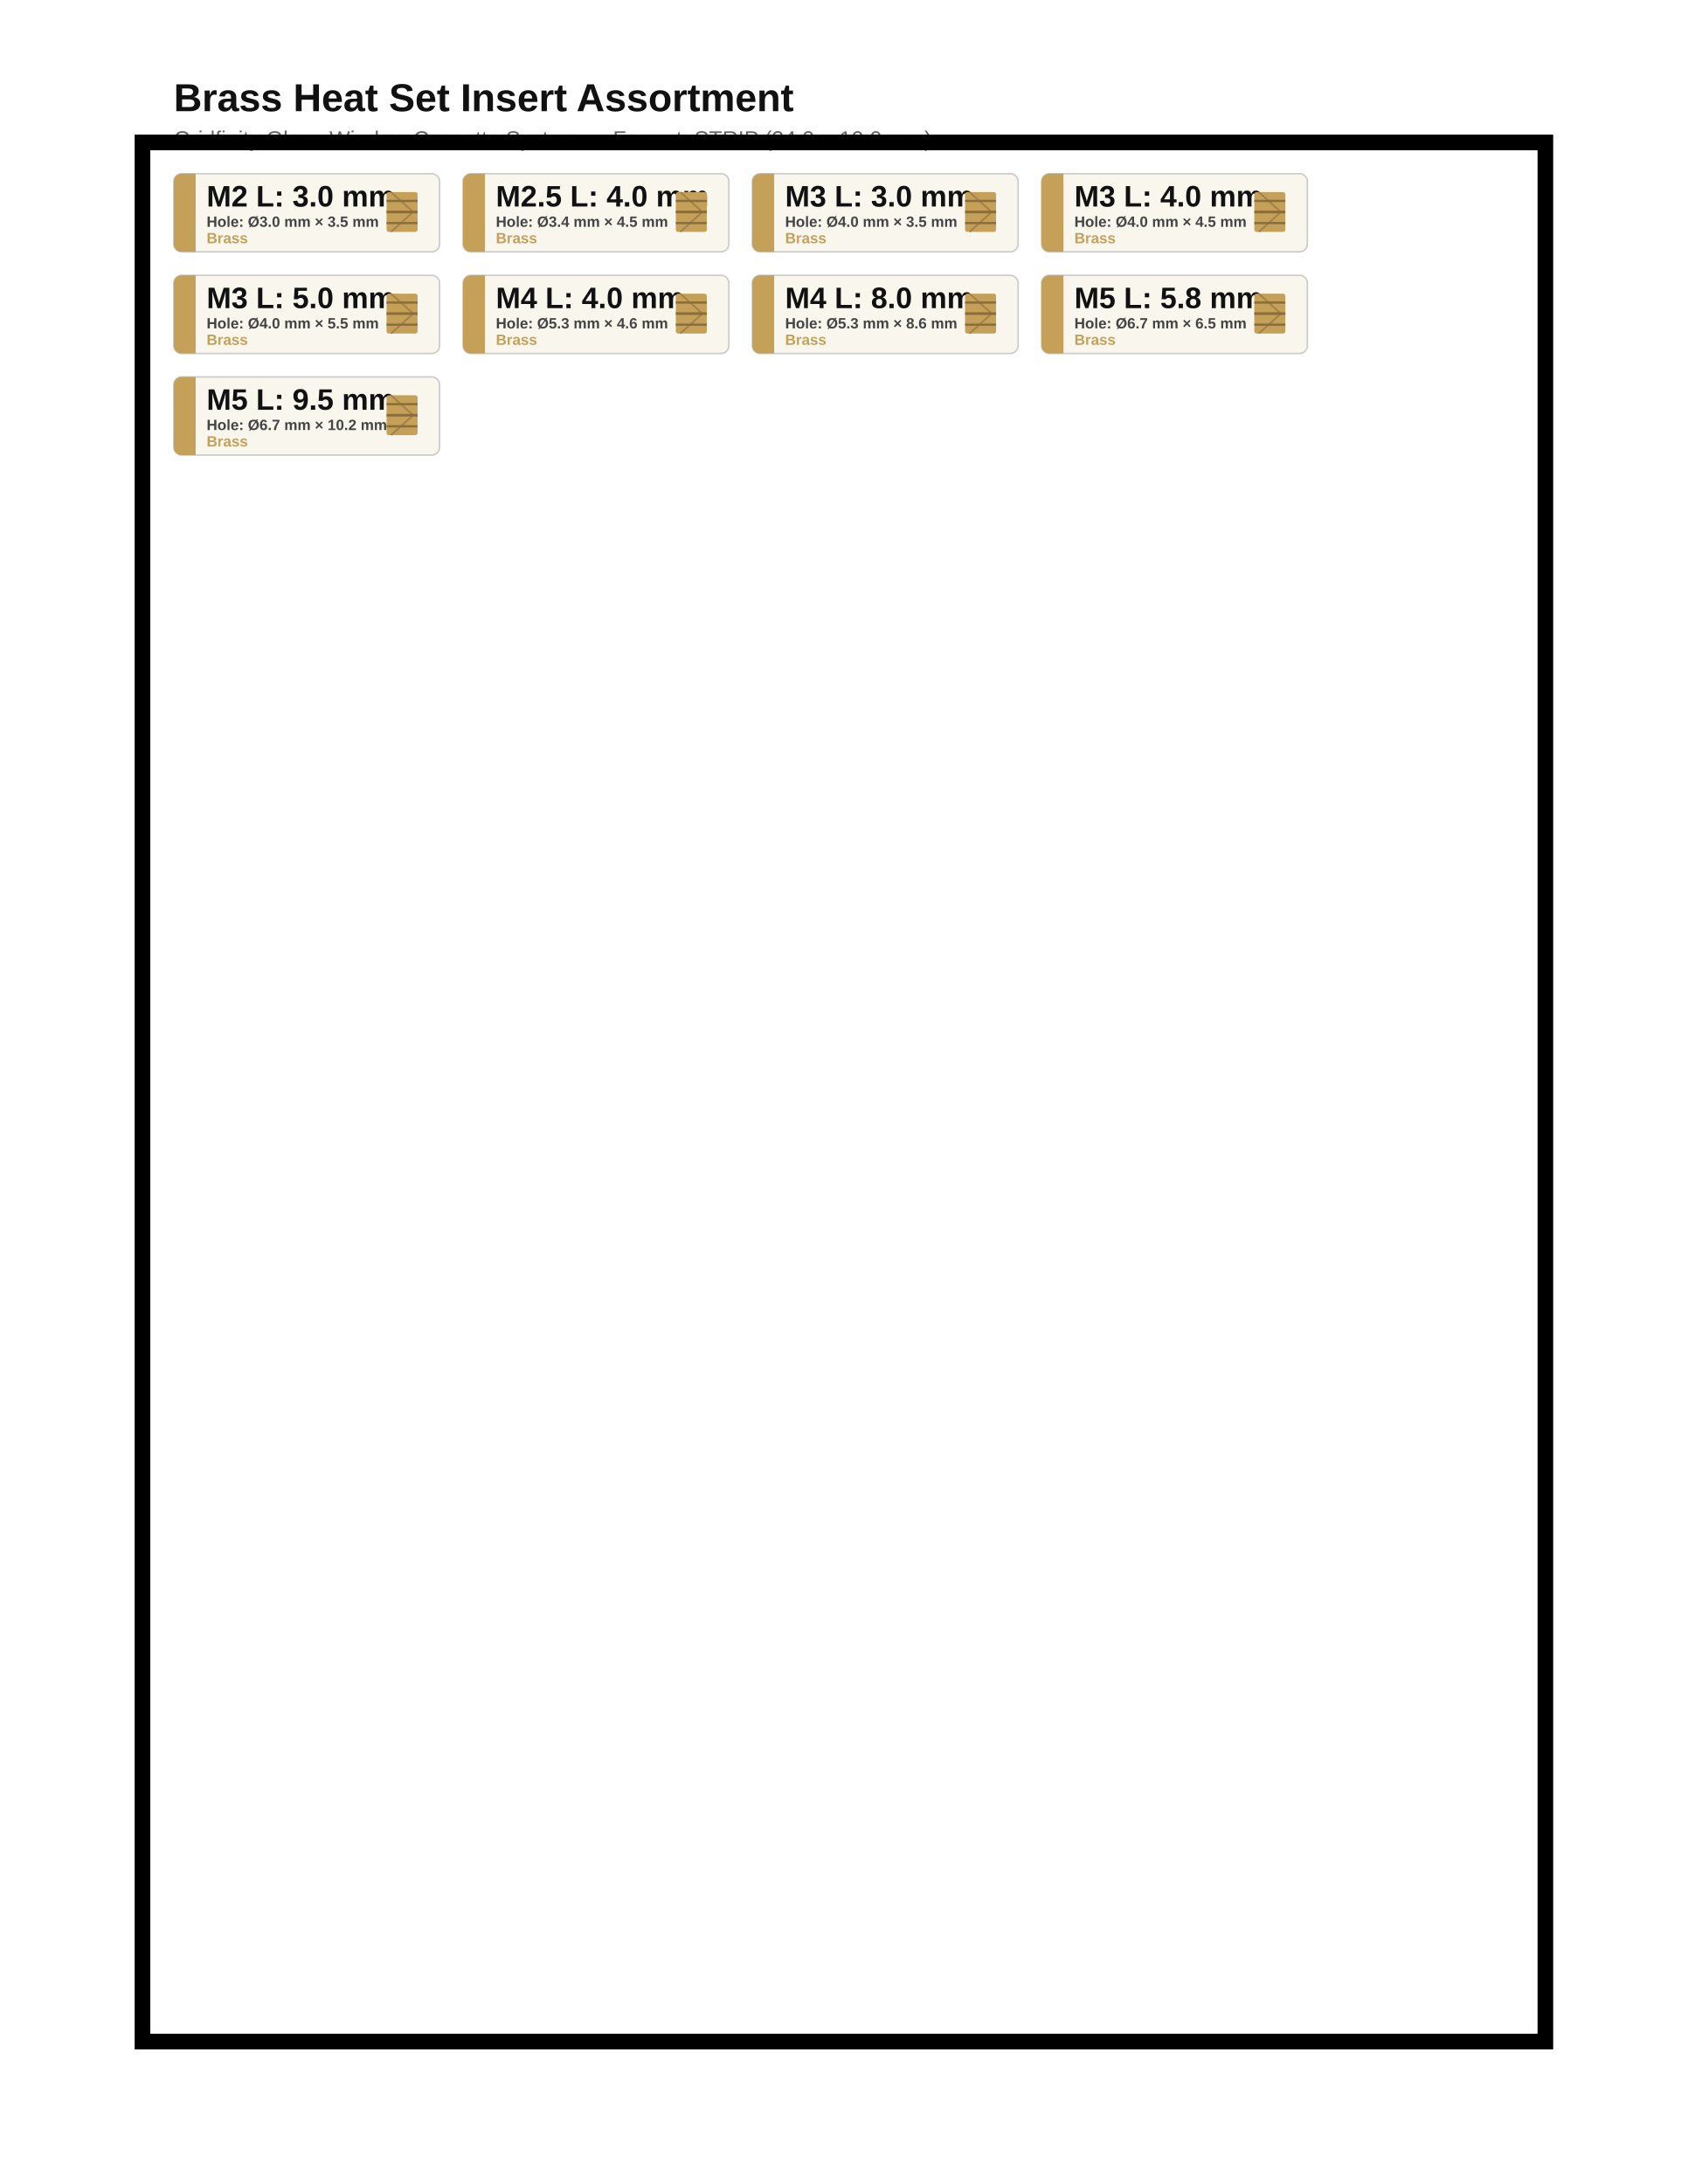
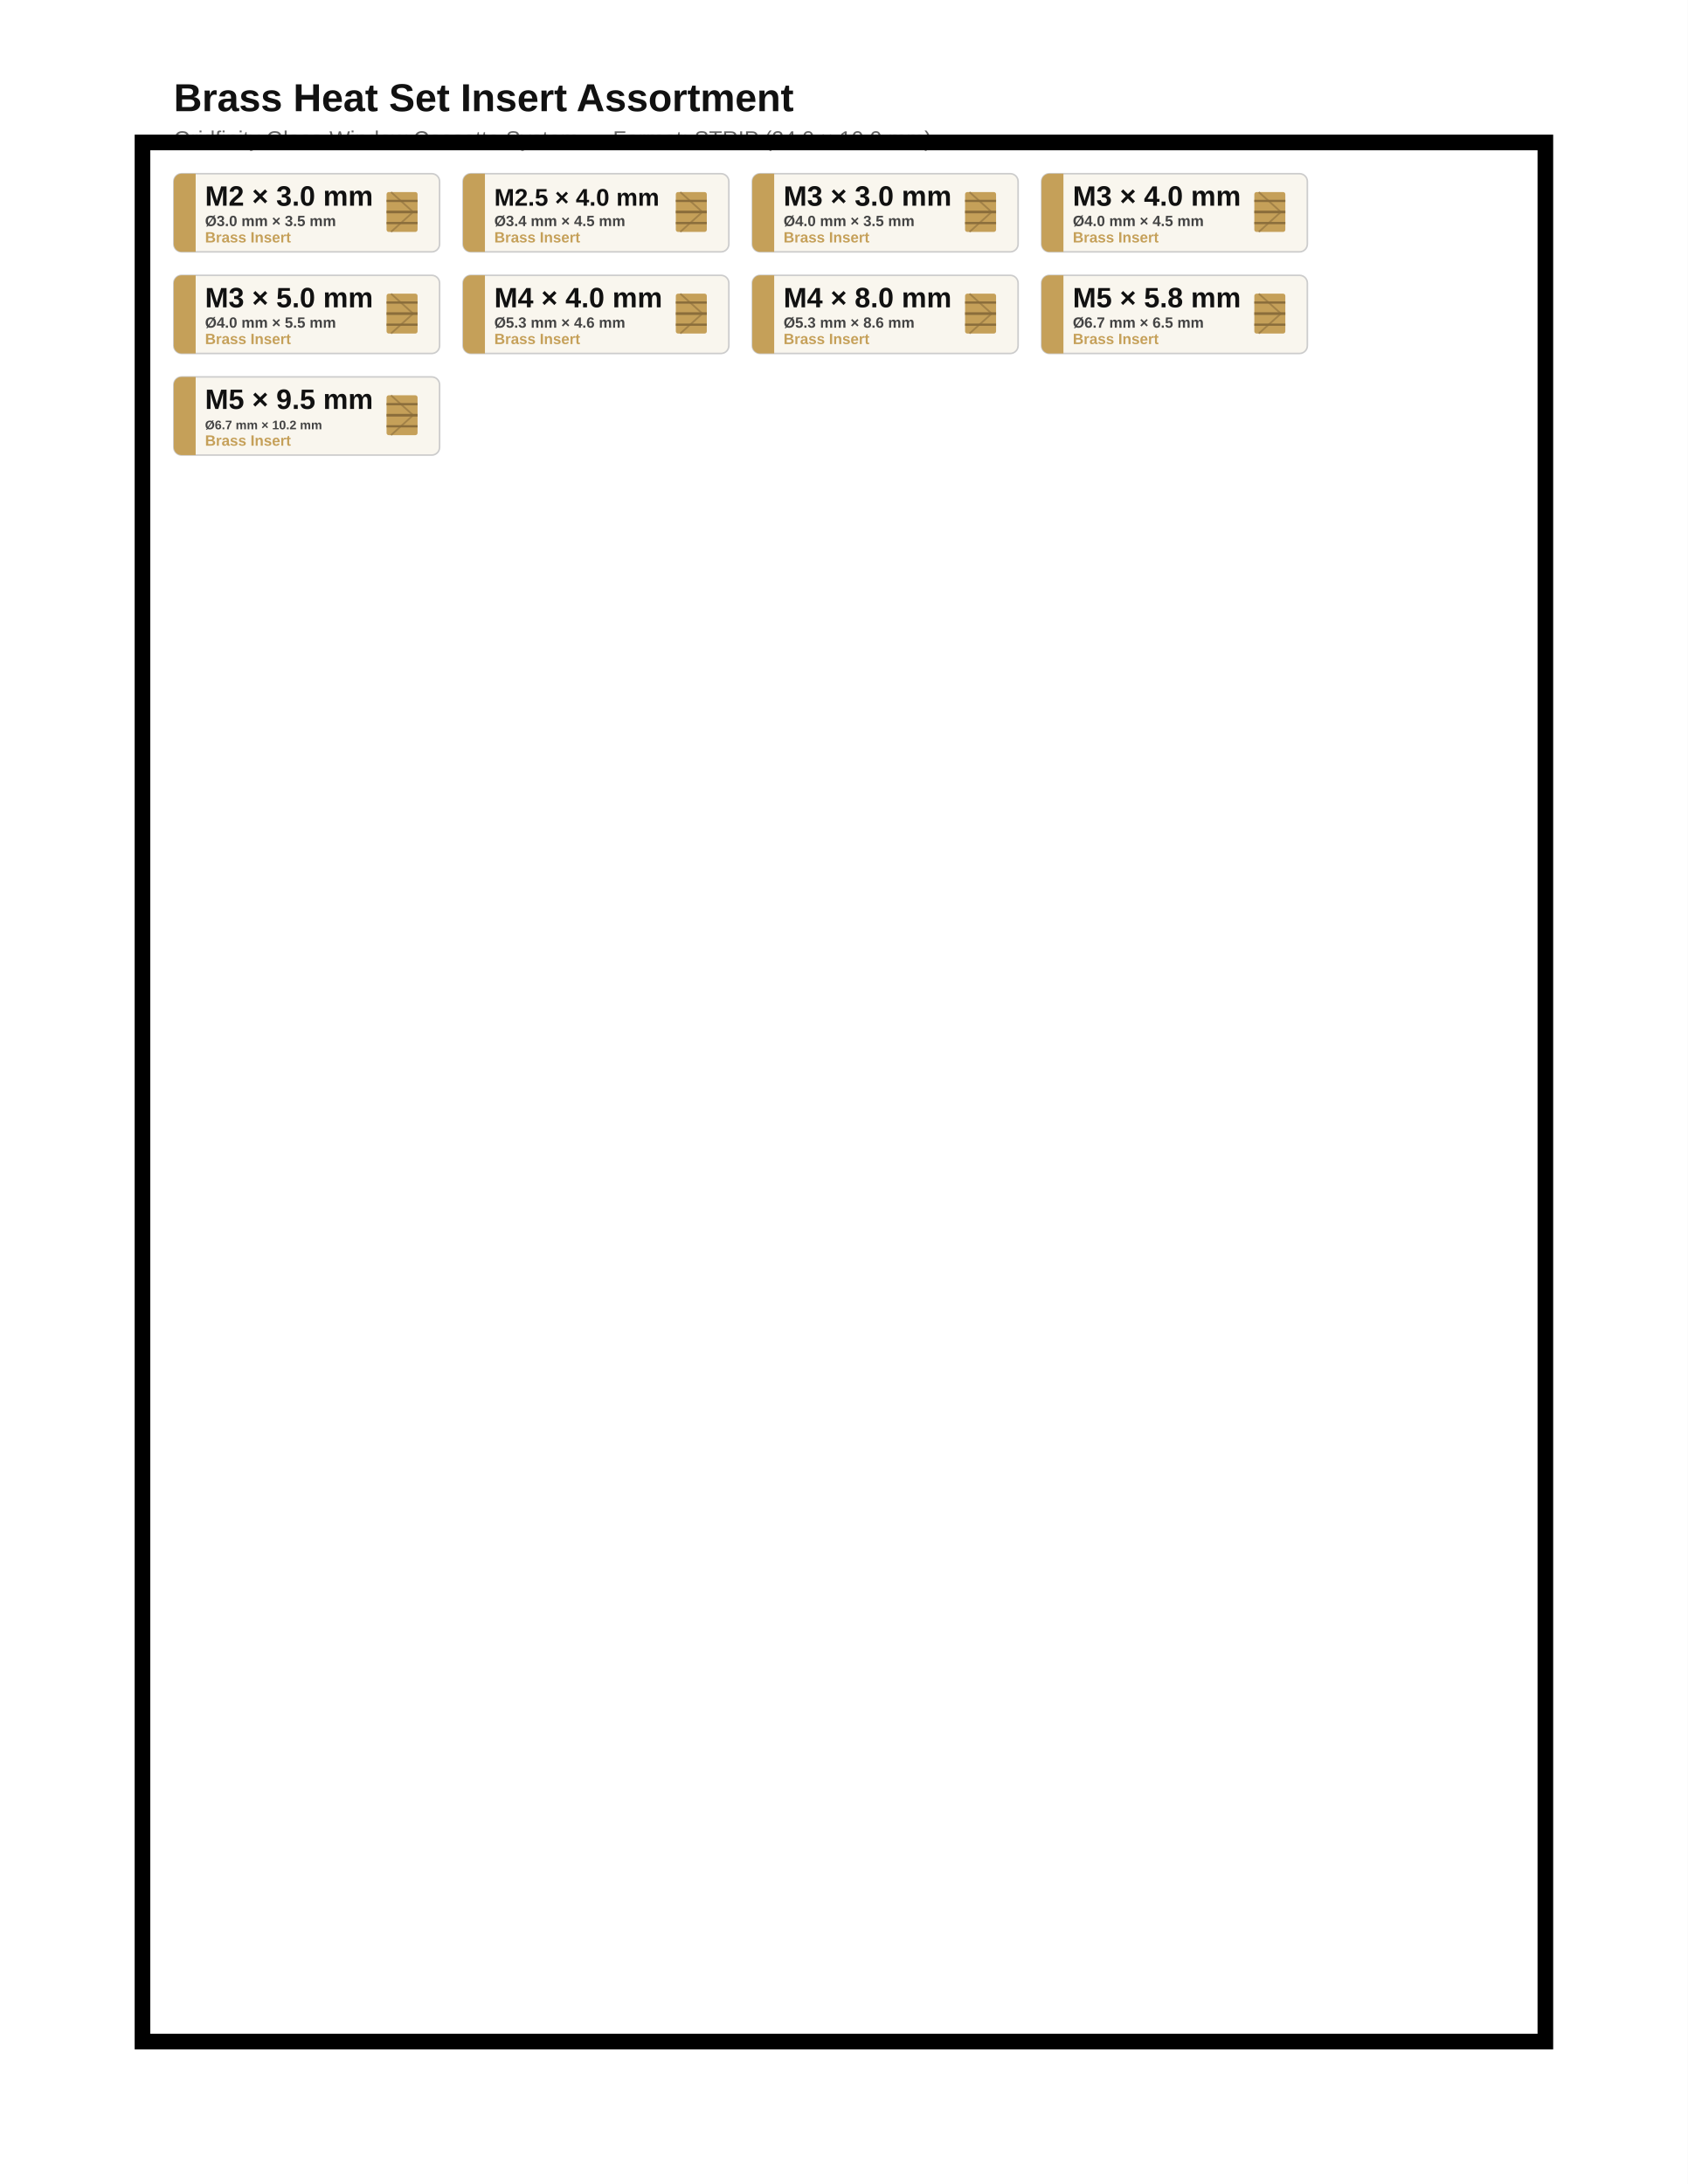
<svg xmlns="http://www.w3.org/2000/svg" viewBox="0 0 215.90 279.40" width="215.90mm" height="279.40mm">
  <rect width="215.9" height="279.4" fill="#FFFFFF" />
  <text x="22.225" y="14.225" font-family="Arial, sans-serif" font-size="5.0" font-weight="900" fill="#111111">Brass Heat Set Insert Assortment</text>
  <text x="22.225" y="18.725" font-family="Arial, sans-serif" font-size="2.8" fill="#666666">Gridfinity Glass-Window Cassette System — Format: STRIP (34.0 × 10.0 mm)</text>
  <rect x="18.225" y="18.225" width="179.45" height="242.95" fill="none" stroke="#000000" stroke-width="2.0" />
  <g id="label_M2_L: 3.0 mm" transform="translate(22.23,22.22)">
    <rect x="0" y="0" width="34.0" height="10.0" rx="1.0" fill="#F9F6EE" stroke="#CCCCCC" stroke-width="0.2" />
    <path d="M 0,1.0 A 1.0,1.0 0 0,1 1.0,0 L 2.8,0 L 2.8,10.0 L 1.0,10.0 A 1.0,1.0 0 0,1 0,9.0 Z" fill="#C5A059" />
-     <text x="4.2" y="4.2" font-family="Arial, Helvetica, sans-serif" font-weight="900" font-size="3.8" fill="#111111">M2 L: 3.0 mm</text>
-     <text x="4.2" y="6.8" font-family="Arial, Helvetica, sans-serif" font-weight="600" font-size="1.9" fill="#444444">Hole: Ø3.0 mm × 3.5 mm</text>
-     <text x="4.2" y="8.9" font-family="Arial, Helvetica, sans-serif" font-weight="700" font-size="1.9" fill="#C5A059">Brass</text>
+     <text x="4.0" y="4.1" font-family="Arial, Helvetica, sans-serif" font-weight="900" font-size="3.6" fill="#111111" textLength="20.80" lengthAdjust="spacingAndGlyphs">M2 × 3.0 mm</text>
+     <text x="4.0" y="6.7" font-family="Arial, Helvetica, sans-serif" font-weight="600" font-size="1.9" fill="#444444" textLength="20.80" lengthAdjust="spacingAndGlyphs">Ø3.0 mm × 3.5 mm</text>
+     <text x="4.0" y="8.8" font-family="Arial, Helvetica, sans-serif" font-weight="700" font-size="1.9" fill="#C5A059" textLength="20.80" lengthAdjust="spacingAndGlyphs">Brass Insert</text>
    <g transform="translate(25.80,1.50) scale(0.2833,0.2833)" fill="#C5A059">
      <rect x="5" y="3" width="14" height="18" rx="1" />
      <line x1="5" y1="7" x2="19" y2="7" stroke="#8A6D3B" stroke-width="1" />
      <line x1="5" y1="12" x2="19" y2="12" stroke="#8A6D3B" stroke-width="1.2" />
      <line x1="5" y1="17" x2="19" y2="17" stroke="#8A6D3B" stroke-width="1" />
      <line x1="7" y1="3" x2="17" y2="12" stroke="#8A6D3B" stroke-width="0.8" opacity="0.6" />
      <line x1="17" y1="12" x2="7" y2="21" stroke="#8A6D3B" stroke-width="0.8" opacity="0.6" />
    </g>
  </g>
  <g id="label_M2.5_L: 4.0 mm" transform="translate(59.23,22.22)">
    <rect x="0" y="0" width="34.0" height="10.0" rx="1.0" fill="#F9F6EE" stroke="#CCCCCC" stroke-width="0.2" />
    <path d="M 0,1.0 A 1.0,1.0 0 0,1 1.0,0 L 2.8,0 L 2.8,10.0 L 1.0,10.0 A 1.0,1.0 0 0,1 0,9.0 Z" fill="#C5A059" />
-     <text x="4.2" y="4.2" font-family="Arial, Helvetica, sans-serif" font-weight="900" font-size="3.8" fill="#111111">M2.5 L: 4.0 mm</text>
-     <text x="4.2" y="6.8" font-family="Arial, Helvetica, sans-serif" font-weight="600" font-size="1.9" fill="#444444">Hole: Ø3.4 mm × 4.5 mm</text>
-     <text x="4.2" y="8.9" font-family="Arial, Helvetica, sans-serif" font-weight="700" font-size="1.9" fill="#C5A059">Brass</text>
+     <text x="4.0" y="4.1" font-family="Arial, Helvetica, sans-serif" font-weight="900" font-size="3.1" fill="#111111" textLength="20.80" lengthAdjust="spacingAndGlyphs">M2.5 × 4.0 mm</text>
+     <text x="4.0" y="6.7" font-family="Arial, Helvetica, sans-serif" font-weight="600" font-size="1.9" fill="#444444" textLength="20.80" lengthAdjust="spacingAndGlyphs">Ø3.4 mm × 4.5 mm</text>
+     <text x="4.0" y="8.8" font-family="Arial, Helvetica, sans-serif" font-weight="700" font-size="1.9" fill="#C5A059" textLength="20.80" lengthAdjust="spacingAndGlyphs">Brass Insert</text>
    <g transform="translate(25.80,1.50) scale(0.2833,0.2833)" fill="#C5A059">
      <rect x="5" y="3" width="14" height="18" rx="1" />
      <line x1="5" y1="7" x2="19" y2="7" stroke="#8A6D3B" stroke-width="1" />
      <line x1="5" y1="12" x2="19" y2="12" stroke="#8A6D3B" stroke-width="1.2" />
      <line x1="5" y1="17" x2="19" y2="17" stroke="#8A6D3B" stroke-width="1" />
      <line x1="7" y1="3" x2="17" y2="12" stroke="#8A6D3B" stroke-width="0.8" opacity="0.6" />
      <line x1="17" y1="12" x2="7" y2="21" stroke="#8A6D3B" stroke-width="0.8" opacity="0.6" />
    </g>
  </g>
  <g id="label_M3_L: 3.0 mm" transform="translate(96.23,22.22)">
    <rect x="0" y="0" width="34.0" height="10.0" rx="1.0" fill="#F9F6EE" stroke="#CCCCCC" stroke-width="0.2" />
    <path d="M 0,1.0 A 1.0,1.0 0 0,1 1.0,0 L 2.8,0 L 2.8,10.0 L 1.0,10.0 A 1.0,1.0 0 0,1 0,9.0 Z" fill="#C5A059" />
-     <text x="4.2" y="4.2" font-family="Arial, Helvetica, sans-serif" font-weight="900" font-size="3.8" fill="#111111">M3 L: 3.0 mm</text>
-     <text x="4.2" y="6.8" font-family="Arial, Helvetica, sans-serif" font-weight="600" font-size="1.9" fill="#444444">Hole: Ø4.0 mm × 3.5 mm</text>
-     <text x="4.2" y="8.9" font-family="Arial, Helvetica, sans-serif" font-weight="700" font-size="1.9" fill="#C5A059">Brass</text>
+     <text x="4.0" y="4.1" font-family="Arial, Helvetica, sans-serif" font-weight="900" font-size="3.6" fill="#111111" textLength="20.80" lengthAdjust="spacingAndGlyphs">M3 × 3.0 mm</text>
+     <text x="4.0" y="6.7" font-family="Arial, Helvetica, sans-serif" font-weight="600" font-size="1.9" fill="#444444" textLength="20.80" lengthAdjust="spacingAndGlyphs">Ø4.0 mm × 3.5 mm</text>
+     <text x="4.0" y="8.8" font-family="Arial, Helvetica, sans-serif" font-weight="700" font-size="1.9" fill="#C5A059" textLength="20.80" lengthAdjust="spacingAndGlyphs">Brass Insert</text>
    <g transform="translate(25.80,1.50) scale(0.2833,0.2833)" fill="#C5A059">
      <rect x="5" y="3" width="14" height="18" rx="1" />
      <line x1="5" y1="7" x2="19" y2="7" stroke="#8A6D3B" stroke-width="1" />
      <line x1="5" y1="12" x2="19" y2="12" stroke="#8A6D3B" stroke-width="1.2" />
      <line x1="5" y1="17" x2="19" y2="17" stroke="#8A6D3B" stroke-width="1" />
      <line x1="7" y1="3" x2="17" y2="12" stroke="#8A6D3B" stroke-width="0.8" opacity="0.6" />
      <line x1="17" y1="12" x2="7" y2="21" stroke="#8A6D3B" stroke-width="0.8" opacity="0.6" />
    </g>
  </g>
  <g id="label_M3_L: 4.0 mm" transform="translate(133.23,22.22)">
    <rect x="0" y="0" width="34.0" height="10.0" rx="1.0" fill="#F9F6EE" stroke="#CCCCCC" stroke-width="0.2" />
    <path d="M 0,1.0 A 1.0,1.0 0 0,1 1.0,0 L 2.8,0 L 2.8,10.0 L 1.0,10.0 A 1.0,1.0 0 0,1 0,9.0 Z" fill="#C5A059" />
-     <text x="4.2" y="4.2" font-family="Arial, Helvetica, sans-serif" font-weight="900" font-size="3.8" fill="#111111">M3 L: 4.0 mm</text>
-     <text x="4.2" y="6.8" font-family="Arial, Helvetica, sans-serif" font-weight="600" font-size="1.9" fill="#444444">Hole: Ø4.0 mm × 4.5 mm</text>
-     <text x="4.2" y="8.9" font-family="Arial, Helvetica, sans-serif" font-weight="700" font-size="1.9" fill="#C5A059">Brass</text>
+     <text x="4.0" y="4.1" font-family="Arial, Helvetica, sans-serif" font-weight="900" font-size="3.6" fill="#111111" textLength="20.80" lengthAdjust="spacingAndGlyphs">M3 × 4.0 mm</text>
+     <text x="4.0" y="6.7" font-family="Arial, Helvetica, sans-serif" font-weight="600" font-size="1.9" fill="#444444" textLength="20.80" lengthAdjust="spacingAndGlyphs">Ø4.0 mm × 4.5 mm</text>
+     <text x="4.0" y="8.8" font-family="Arial, Helvetica, sans-serif" font-weight="700" font-size="1.9" fill="#C5A059" textLength="20.80" lengthAdjust="spacingAndGlyphs">Brass Insert</text>
    <g transform="translate(25.80,1.50) scale(0.2833,0.2833)" fill="#C5A059">
      <rect x="5" y="3" width="14" height="18" rx="1" />
      <line x1="5" y1="7" x2="19" y2="7" stroke="#8A6D3B" stroke-width="1" />
      <line x1="5" y1="12" x2="19" y2="12" stroke="#8A6D3B" stroke-width="1.2" />
      <line x1="5" y1="17" x2="19" y2="17" stroke="#8A6D3B" stroke-width="1" />
      <line x1="7" y1="3" x2="17" y2="12" stroke="#8A6D3B" stroke-width="0.8" opacity="0.6" />
      <line x1="17" y1="12" x2="7" y2="21" stroke="#8A6D3B" stroke-width="0.8" opacity="0.6" />
    </g>
  </g>
  <g id="label_M3_L: 5.0 mm" transform="translate(22.23,35.22)">
    <rect x="0" y="0" width="34.0" height="10.0" rx="1.0" fill="#F9F6EE" stroke="#CCCCCC" stroke-width="0.2" />
    <path d="M 0,1.0 A 1.0,1.0 0 0,1 1.0,0 L 2.8,0 L 2.8,10.0 L 1.0,10.0 A 1.0,1.0 0 0,1 0,9.0 Z" fill="#C5A059" />
-     <text x="4.2" y="4.2" font-family="Arial, Helvetica, sans-serif" font-weight="900" font-size="3.8" fill="#111111">M3 L: 5.0 mm</text>
-     <text x="4.2" y="6.8" font-family="Arial, Helvetica, sans-serif" font-weight="600" font-size="1.9" fill="#444444">Hole: Ø4.0 mm × 5.5 mm</text>
-     <text x="4.2" y="8.9" font-family="Arial, Helvetica, sans-serif" font-weight="700" font-size="1.9" fill="#C5A059">Brass</text>
+     <text x="4.0" y="4.1" font-family="Arial, Helvetica, sans-serif" font-weight="900" font-size="3.6" fill="#111111" textLength="20.80" lengthAdjust="spacingAndGlyphs">M3 × 5.0 mm</text>
+     <text x="4.0" y="6.7" font-family="Arial, Helvetica, sans-serif" font-weight="600" font-size="1.9" fill="#444444" textLength="20.80" lengthAdjust="spacingAndGlyphs">Ø4.0 mm × 5.5 mm</text>
+     <text x="4.0" y="8.8" font-family="Arial, Helvetica, sans-serif" font-weight="700" font-size="1.9" fill="#C5A059" textLength="20.80" lengthAdjust="spacingAndGlyphs">Brass Insert</text>
    <g transform="translate(25.80,1.50) scale(0.2833,0.2833)" fill="#C5A059">
      <rect x="5" y="3" width="14" height="18" rx="1" />
      <line x1="5" y1="7" x2="19" y2="7" stroke="#8A6D3B" stroke-width="1" />
      <line x1="5" y1="12" x2="19" y2="12" stroke="#8A6D3B" stroke-width="1.2" />
      <line x1="5" y1="17" x2="19" y2="17" stroke="#8A6D3B" stroke-width="1" />
      <line x1="7" y1="3" x2="17" y2="12" stroke="#8A6D3B" stroke-width="0.8" opacity="0.6" />
      <line x1="17" y1="12" x2="7" y2="21" stroke="#8A6D3B" stroke-width="0.8" opacity="0.6" />
    </g>
  </g>
  <g id="label_M4_L: 4.0 mm" transform="translate(59.23,35.22)">
    <rect x="0" y="0" width="34.0" height="10.0" rx="1.0" fill="#F9F6EE" stroke="#CCCCCC" stroke-width="0.2" />
    <path d="M 0,1.0 A 1.0,1.0 0 0,1 1.0,0 L 2.8,0 L 2.8,10.0 L 1.0,10.0 A 1.0,1.0 0 0,1 0,9.0 Z" fill="#C5A059" />
-     <text x="4.2" y="4.2" font-family="Arial, Helvetica, sans-serif" font-weight="900" font-size="3.8" fill="#111111">M4 L: 4.0 mm</text>
-     <text x="4.2" y="6.8" font-family="Arial, Helvetica, sans-serif" font-weight="600" font-size="1.9" fill="#444444">Hole: Ø5.3 mm × 4.6 mm</text>
-     <text x="4.2" y="8.9" font-family="Arial, Helvetica, sans-serif" font-weight="700" font-size="1.9" fill="#C5A059">Brass</text>
+     <text x="4.0" y="4.1" font-family="Arial, Helvetica, sans-serif" font-weight="900" font-size="3.6" fill="#111111" textLength="20.80" lengthAdjust="spacingAndGlyphs">M4 × 4.0 mm</text>
+     <text x="4.0" y="6.7" font-family="Arial, Helvetica, sans-serif" font-weight="600" font-size="1.9" fill="#444444" textLength="20.80" lengthAdjust="spacingAndGlyphs">Ø5.3 mm × 4.6 mm</text>
+     <text x="4.0" y="8.8" font-family="Arial, Helvetica, sans-serif" font-weight="700" font-size="1.9" fill="#C5A059" textLength="20.80" lengthAdjust="spacingAndGlyphs">Brass Insert</text>
    <g transform="translate(25.80,1.50) scale(0.2833,0.2833)" fill="#C5A059">
      <rect x="5" y="3" width="14" height="18" rx="1" />
      <line x1="5" y1="7" x2="19" y2="7" stroke="#8A6D3B" stroke-width="1" />
      <line x1="5" y1="12" x2="19" y2="12" stroke="#8A6D3B" stroke-width="1.2" />
      <line x1="5" y1="17" x2="19" y2="17" stroke="#8A6D3B" stroke-width="1" />
      <line x1="7" y1="3" x2="17" y2="12" stroke="#8A6D3B" stroke-width="0.8" opacity="0.6" />
      <line x1="17" y1="12" x2="7" y2="21" stroke="#8A6D3B" stroke-width="0.8" opacity="0.6" />
    </g>
  </g>
  <g id="label_M4_L: 8.0 mm" transform="translate(96.23,35.22)">
    <rect x="0" y="0" width="34.0" height="10.0" rx="1.0" fill="#F9F6EE" stroke="#CCCCCC" stroke-width="0.2" />
    <path d="M 0,1.0 A 1.0,1.0 0 0,1 1.0,0 L 2.8,0 L 2.8,10.0 L 1.0,10.0 A 1.0,1.0 0 0,1 0,9.0 Z" fill="#C5A059" />
-     <text x="4.2" y="4.2" font-family="Arial, Helvetica, sans-serif" font-weight="900" font-size="3.8" fill="#111111">M4 L: 8.0 mm</text>
-     <text x="4.2" y="6.8" font-family="Arial, Helvetica, sans-serif" font-weight="600" font-size="1.9" fill="#444444">Hole: Ø5.3 mm × 8.6 mm</text>
-     <text x="4.2" y="8.9" font-family="Arial, Helvetica, sans-serif" font-weight="700" font-size="1.9" fill="#C5A059">Brass</text>
+     <text x="4.0" y="4.1" font-family="Arial, Helvetica, sans-serif" font-weight="900" font-size="3.6" fill="#111111" textLength="20.80" lengthAdjust="spacingAndGlyphs">M4 × 8.0 mm</text>
+     <text x="4.0" y="6.7" font-family="Arial, Helvetica, sans-serif" font-weight="600" font-size="1.9" fill="#444444" textLength="20.80" lengthAdjust="spacingAndGlyphs">Ø5.3 mm × 8.6 mm</text>
+     <text x="4.0" y="8.8" font-family="Arial, Helvetica, sans-serif" font-weight="700" font-size="1.9" fill="#C5A059" textLength="20.80" lengthAdjust="spacingAndGlyphs">Brass Insert</text>
    <g transform="translate(25.80,1.50) scale(0.2833,0.2833)" fill="#C5A059">
      <rect x="5" y="3" width="14" height="18" rx="1" />
      <line x1="5" y1="7" x2="19" y2="7" stroke="#8A6D3B" stroke-width="1" />
      <line x1="5" y1="12" x2="19" y2="12" stroke="#8A6D3B" stroke-width="1.2" />
      <line x1="5" y1="17" x2="19" y2="17" stroke="#8A6D3B" stroke-width="1" />
      <line x1="7" y1="3" x2="17" y2="12" stroke="#8A6D3B" stroke-width="0.8" opacity="0.6" />
      <line x1="17" y1="12" x2="7" y2="21" stroke="#8A6D3B" stroke-width="0.8" opacity="0.6" />
    </g>
  </g>
  <g id="label_M5_L: 5.8 mm" transform="translate(133.23,35.22)">
    <rect x="0" y="0" width="34.0" height="10.0" rx="1.0" fill="#F9F6EE" stroke="#CCCCCC" stroke-width="0.2" />
    <path d="M 0,1.0 A 1.0,1.0 0 0,1 1.0,0 L 2.8,0 L 2.8,10.0 L 1.0,10.0 A 1.0,1.0 0 0,1 0,9.0 Z" fill="#C5A059" />
-     <text x="4.2" y="4.2" font-family="Arial, Helvetica, sans-serif" font-weight="900" font-size="3.8" fill="#111111">M5 L: 5.8 mm</text>
-     <text x="4.2" y="6.8" font-family="Arial, Helvetica, sans-serif" font-weight="600" font-size="1.9" fill="#444444">Hole: Ø6.7 mm × 6.5 mm</text>
-     <text x="4.2" y="8.9" font-family="Arial, Helvetica, sans-serif" font-weight="700" font-size="1.9" fill="#C5A059">Brass</text>
+     <text x="4.0" y="4.1" font-family="Arial, Helvetica, sans-serif" font-weight="900" font-size="3.6" fill="#111111" textLength="20.80" lengthAdjust="spacingAndGlyphs">M5 × 5.8 mm</text>
+     <text x="4.0" y="6.7" font-family="Arial, Helvetica, sans-serif" font-weight="600" font-size="1.9" fill="#444444" textLength="20.80" lengthAdjust="spacingAndGlyphs">Ø6.7 mm × 6.5 mm</text>
+     <text x="4.0" y="8.8" font-family="Arial, Helvetica, sans-serif" font-weight="700" font-size="1.9" fill="#C5A059" textLength="20.80" lengthAdjust="spacingAndGlyphs">Brass Insert</text>
    <g transform="translate(25.80,1.50) scale(0.2833,0.2833)" fill="#C5A059">
      <rect x="5" y="3" width="14" height="18" rx="1" />
      <line x1="5" y1="7" x2="19" y2="7" stroke="#8A6D3B" stroke-width="1" />
      <line x1="5" y1="12" x2="19" y2="12" stroke="#8A6D3B" stroke-width="1.2" />
      <line x1="5" y1="17" x2="19" y2="17" stroke="#8A6D3B" stroke-width="1" />
      <line x1="7" y1="3" x2="17" y2="12" stroke="#8A6D3B" stroke-width="0.8" opacity="0.6" />
      <line x1="17" y1="12" x2="7" y2="21" stroke="#8A6D3B" stroke-width="0.8" opacity="0.6" />
    </g>
  </g>
  <g id="label_M5_L: 9.5 mm" transform="translate(22.23,48.22)">
    <rect x="0" y="0" width="34.0" height="10.0" rx="1.0" fill="#F9F6EE" stroke="#CCCCCC" stroke-width="0.2" />
    <path d="M 0,1.0 A 1.0,1.0 0 0,1 1.0,0 L 2.8,0 L 2.8,10.0 L 1.0,10.0 A 1.0,1.0 0 0,1 0,9.0 Z" fill="#C5A059" />
-     <text x="4.2" y="4.2" font-family="Arial, Helvetica, sans-serif" font-weight="900" font-size="3.8" fill="#111111">M5 L: 9.5 mm</text>
-     <text x="4.2" y="6.8" font-family="Arial, Helvetica, sans-serif" font-weight="600" font-size="1.9" fill="#444444">Hole: Ø6.7 mm × 10.2 mm</text>
-     <text x="4.2" y="8.9" font-family="Arial, Helvetica, sans-serif" font-weight="700" font-size="1.9" fill="#C5A059">Brass</text>
+     <text x="4.0" y="4.1" font-family="Arial, Helvetica, sans-serif" font-weight="900" font-size="3.6" fill="#111111" textLength="20.80" lengthAdjust="spacingAndGlyphs">M5 × 9.5 mm</text>
+     <text x="4.0" y="6.7" font-family="Arial, Helvetica, sans-serif" font-weight="600" font-size="1.6" fill="#444444" textLength="20.80" lengthAdjust="spacingAndGlyphs">Ø6.7 mm × 10.2 mm</text>
+     <text x="4.0" y="8.8" font-family="Arial, Helvetica, sans-serif" font-weight="700" font-size="1.9" fill="#C5A059" textLength="20.80" lengthAdjust="spacingAndGlyphs">Brass Insert</text>
    <g transform="translate(25.80,1.50) scale(0.2833,0.2833)" fill="#C5A059">
      <rect x="5" y="3" width="14" height="18" rx="1" />
      <line x1="5" y1="7" x2="19" y2="7" stroke="#8A6D3B" stroke-width="1" />
      <line x1="5" y1="12" x2="19" y2="12" stroke="#8A6D3B" stroke-width="1.2" />
      <line x1="5" y1="17" x2="19" y2="17" stroke="#8A6D3B" stroke-width="1" />
      <line x1="7" y1="3" x2="17" y2="12" stroke="#8A6D3B" stroke-width="0.8" opacity="0.6" />
      <line x1="17" y1="12" x2="7" y2="21" stroke="#8A6D3B" stroke-width="0.8" opacity="0.6" />
    </g>
  </g>
</svg>
